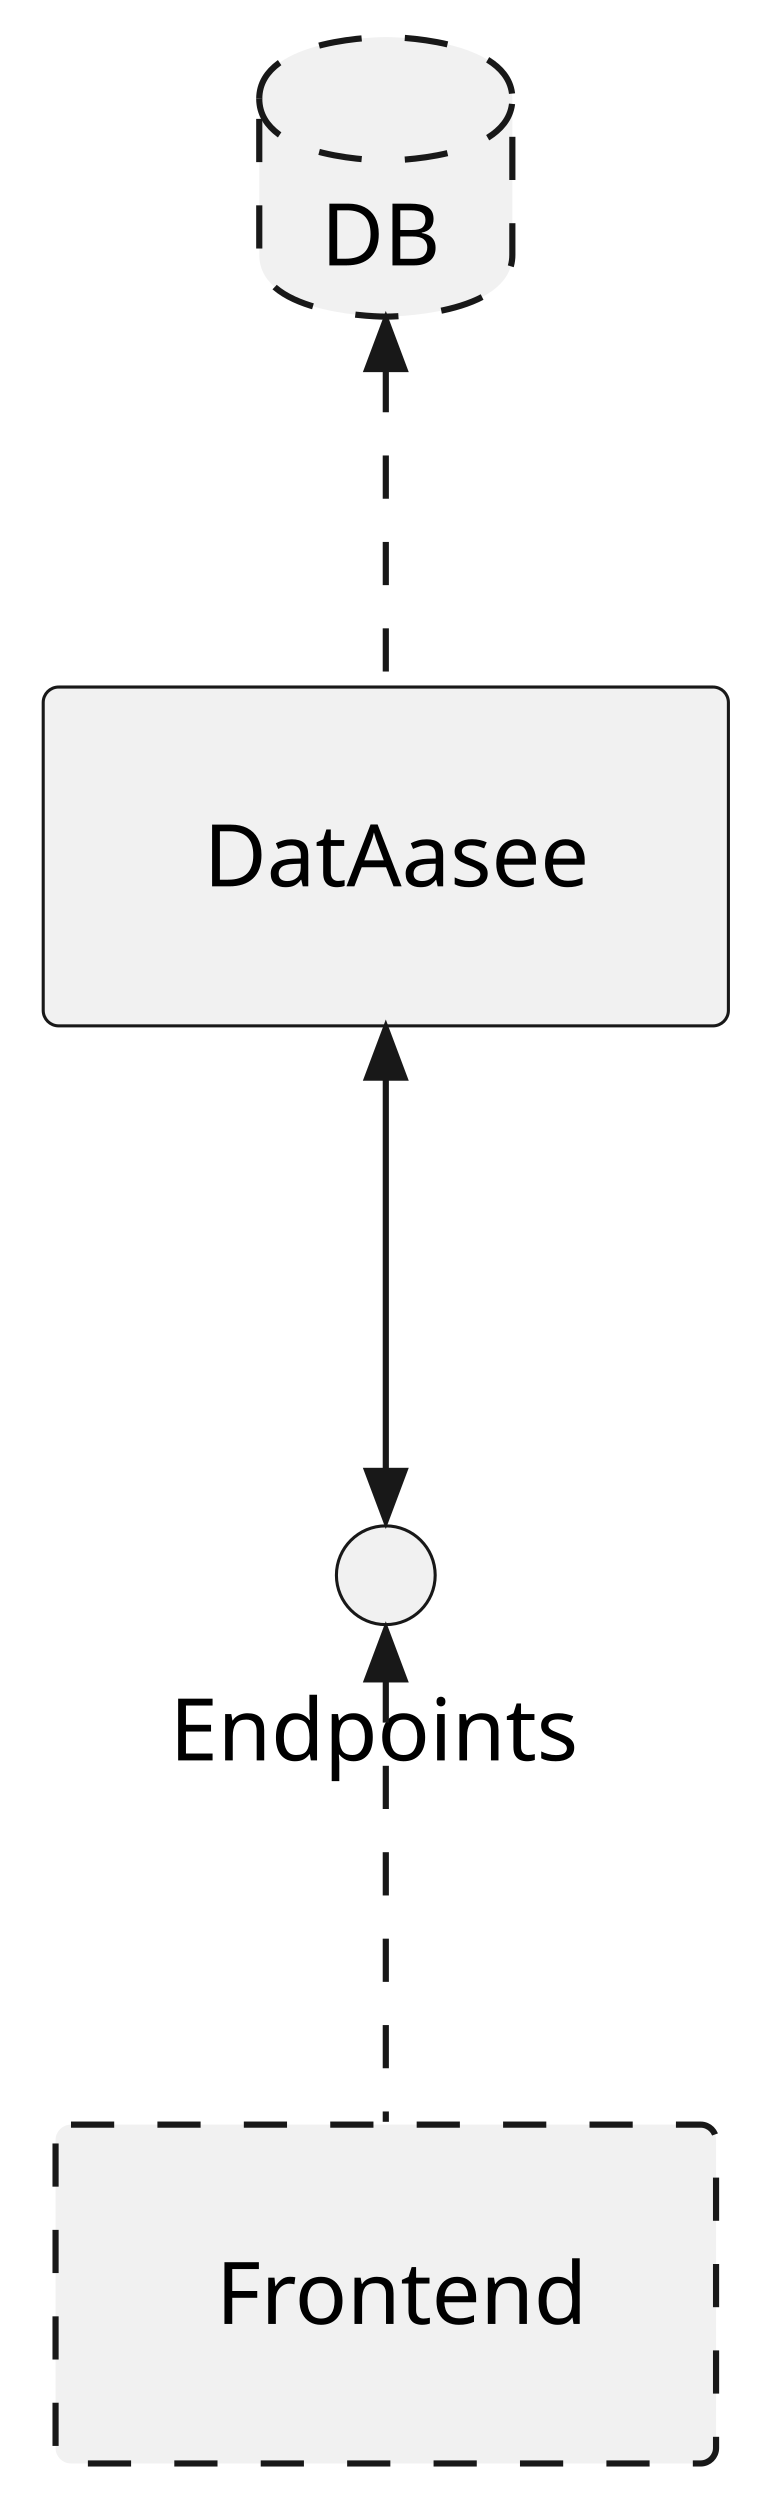
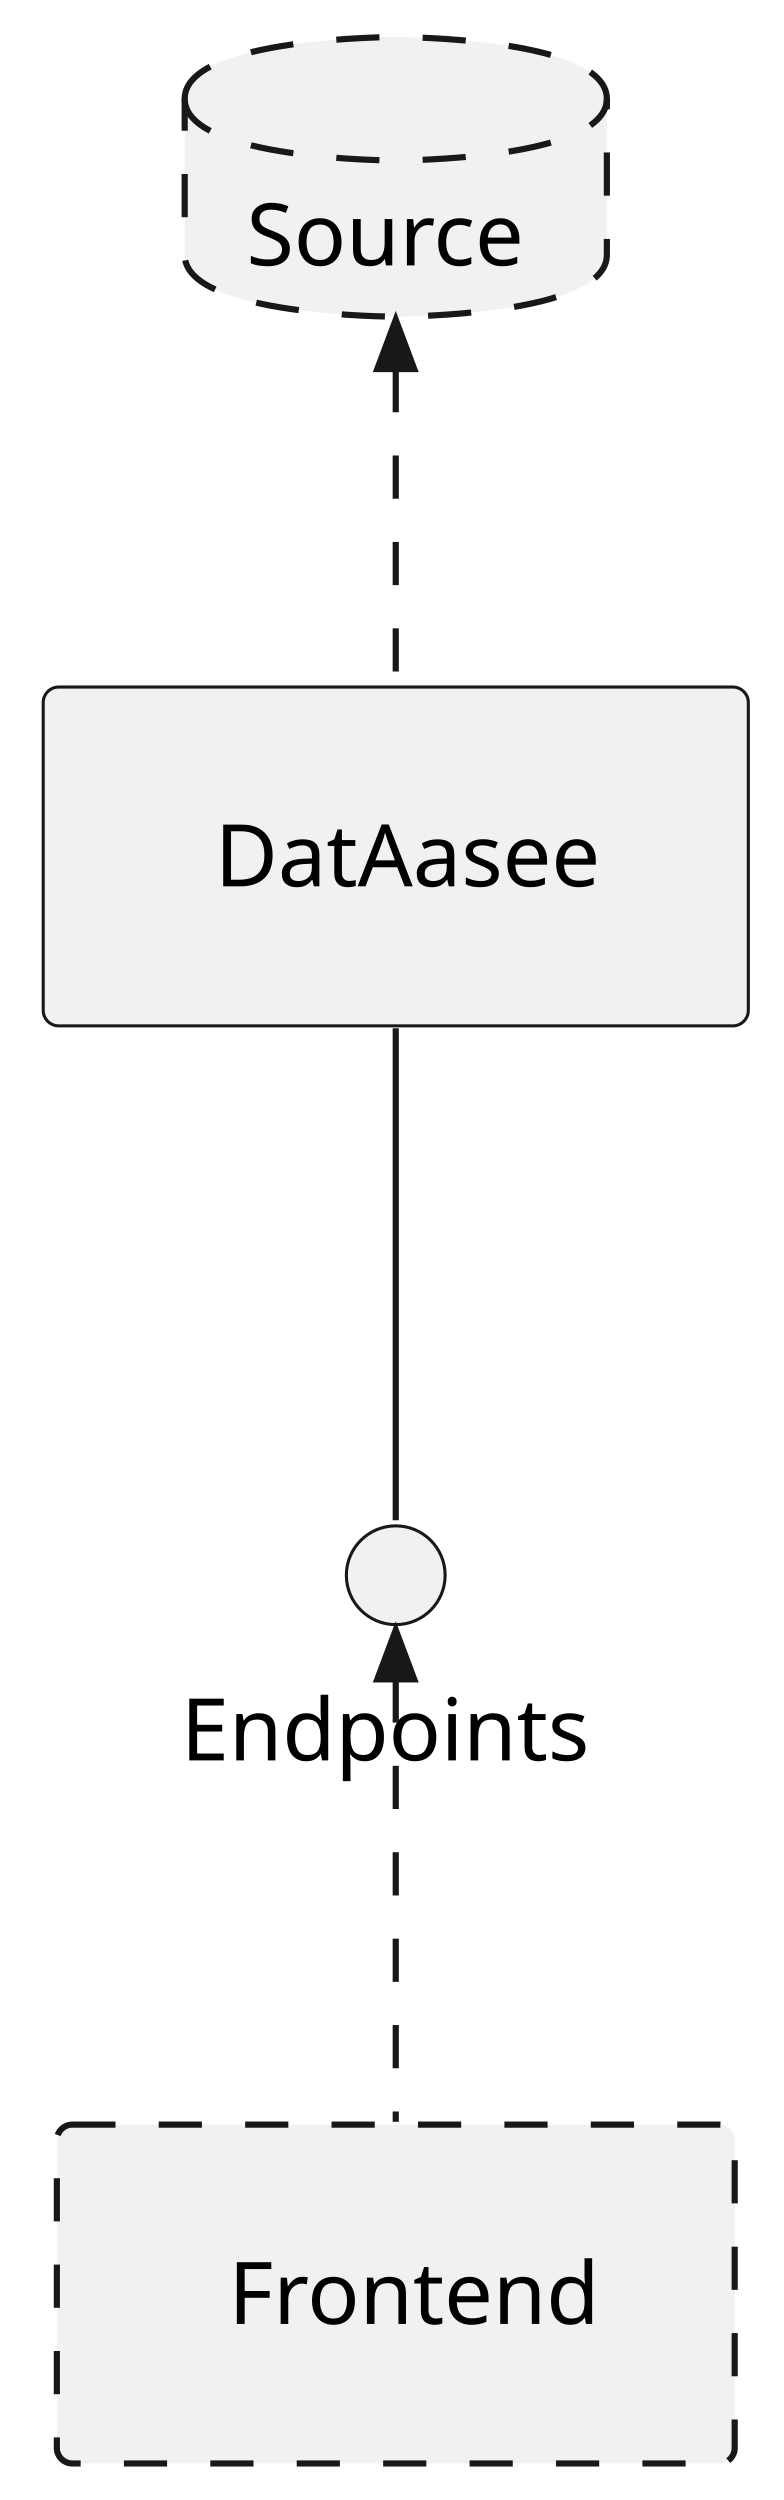
- <svg xmlns="http://www.w3.org/2000/svg" contentStyleType="text/css" height="405px" preserveAspectRatio="none" style="width:124px;height:405px;background:#FFFFFF;" version="1.1" viewBox="0 0 124 405" width="124px" zoomAndPan="magnify">
+ <svg xmlns="http://www.w3.org/2000/svg" contentStyleType="text/css" data-diagram-type="DESCRIPTION" height="405px" preserveAspectRatio="none" style="width:127px;height:405px;background:#FFFFFF;" version="1.1" viewBox="0 0 127 405" width="127px" zoomAndPan="magnify">
  <defs />
  <g>
-     <g id="elem_src">
-       <path d="M42,16 C42,6 62.5,6 62.5,6 C62.5,6 83,6 83,16 L83,41.297 C83,51.297 62.5,51.297 62.5,51.297 C62.5,51.297 42,51.297 42,41.297 L42,16 " fill="#F1F1F1" style="stroke:#181818;stroke-width:1.0;stroke-dasharray:7.0,7.0;" />
-       <path d="M42,16 C42,26 62.5,26 62.5,26 C62.5,26 83,26 83,16 " fill="none" style="stroke:#181818;stroke-width:1.0;stroke-dasharray:7.0,7.0;" />
-       <text fill="#000000" font-family="sans-serif" font-size="14" lengthAdjust="spacing" textLength="21" x="52" y="42.995">DB</text>
+     <g class="entity" data-entity="src" data-source-line="1" data-uid="ent0002" id="entity_src">
+       <path d="M29.92,16 C29.92,6 64.116,6 64.116,6 C64.116,6 98.312,6 98.312,16 L98.312,41.297 C98.312,51.297 64.116,51.297 64.116,51.297 C64.116,51.297 29.92,51.297 29.92,41.297 L29.92,16" fill="#F1F1F1" style="stroke:#181818;stroke-width:1;stroke-dasharray:7.0,7.0;" />
+       <path d="M29.92,16 C29.92,26 64.116,26 64.116,26 C64.116,26 98.312,26 98.312,16" fill="none" style="stroke:#181818;stroke-width:1;stroke-dasharray:7.0,7.0;" />
+       <text fill="#000000" font-family="sans-serif" font-size="14" lengthAdjust="spacing" textLength="48.392" x="39.92" y="42.995">Source</text>
    </g>
-     <g id="elem_dataasee">
-       <rect fill="#F1F1F1" height="54.891" rx="2.5" ry="2.5" style="stroke:#181818;stroke-width:0.5;" width="111" x="7" y="111.3" />
-       <text fill="#000000" font-family="sans-serif" font-size="14" lengthAdjust="spacing" textLength="4" x="17" y="127.295"> </text>
-       <text fill="#000000" font-family="sans-serif" font-size="14" lengthAdjust="spacing" textLength="67" x="33" y="143.592">DatAasee</text>
-       <text fill="#000000" font-family="sans-serif" font-size="14" lengthAdjust="spacing" textLength="4" x="17" y="159.889"> </text>
+     <g class="entity" data-entity="dataasee" data-source-line="4" data-uid="ent0003" id="entity_dataasee">
+       <rect fill="#F1F1F1" height="54.891" rx="2.5" ry="2.5" style="stroke:#181818;stroke-width:0.5;" width="114.227" x="7" y="111.3" />
+       <text fill="#000000" font-family="sans-serif" font-size="14" lengthAdjust="spacing" textLength="4.45" x="17" y="127.295"> </text>
+       <text fill="#000000" font-family="sans-serif" font-size="14" lengthAdjust="spacing" textLength="67.525" x="34.801" y="143.592">DatAasee</text>
+       <text fill="#000000" font-family="sans-serif" font-size="14" lengthAdjust="spacing" textLength="4.45" x="17" y="159.889"> </text>
    </g>
-     <g id="elem_http">
-       <ellipse cx="62.5" cy="255.19" fill="#F1F1F1" rx="8" ry="8" style="stroke:#181818;stroke-width:0.5;" />
-       <text fill="#000000" font-family="sans-serif" font-size="14" lengthAdjust="spacing" textLength="70" x="27.5" y="285.185">Endpoints</text>
+     <g class="entity" data-entity="http" data-source-line="9" data-uid="ent0004" id="entity_http">
+       <ellipse cx="64.11" cy="255.19" fill="#F1F1F1" rx="8" ry="8" style="stroke:#181818;stroke-width:0.5;" />
+       <text fill="#000000" font-family="sans-serif" font-size="14" lengthAdjust="spacing" textLength="69.603" x="29.308" y="285.185">Endpoints</text>
    </g>
-     <g id="elem_fe">
-       <rect fill="#F1F1F1" height="54.891" rx="2.5" ry="2.5" style="stroke:#181818;stroke-width:1.0;stroke-dasharray:7.0,7.0;" width="107" x="9" y="344.19" />
-       <text fill="#000000" font-family="sans-serif" font-size="14" lengthAdjust="spacing" textLength="4" x="19" y="360.185"> </text>
-       <text fill="#000000" font-family="sans-serif" font-size="14" lengthAdjust="spacing" textLength="63" x="35" y="376.482">Frontend</text>
-       <text fill="#000000" font-family="sans-serif" font-size="14" lengthAdjust="spacing" textLength="4" x="19" y="392.779"> </text>
+     <g class="entity" data-entity="fe" data-source-line="12" data-uid="ent0005" id="entity_fe">
+       <rect fill="#F1F1F1" height="54.891" rx="2.5" ry="2.5" style="stroke:#181818;stroke-width:1;stroke-dasharray:7.0,7.0;" width="109.811" x="9.21" y="344.19" />
+       <text fill="#000000" font-family="sans-serif" font-size="14" lengthAdjust="spacing" textLength="4.45" x="19.21" y="360.185"> </text>
+       <text fill="#000000" font-family="sans-serif" font-size="14" lengthAdjust="spacing" textLength="63.109" x="37.011" y="376.482">Frontend</text>
+       <text fill="#000000" font-family="sans-serif" font-size="14" lengthAdjust="spacing" textLength="4.45" x="19.21" y="392.779"> </text>
    </g>
-     <g id="link_src_dataasee">
-       <path d="M62.5,59.79 C62.5,76.96 62.5,92.82 62.5,111.05 " fill="none" id="src-backto-dataasee" style="stroke:#181818;stroke-width:1.0;stroke-dasharray:7.0,7.0;" />
-       <polygon fill="#181818" points="62.5,51.79,59.5,59.79,65.5,59.79,62.5,51.79" style="stroke:#181818;stroke-width:1.0;" />
+     <g class="link" data-entity-1="src" data-entity-2="dataasee" data-source-line="17" data-uid="lnk6" id="link_src_dataasee">
+       <path d="M64.11,59.79 C64.11,76.96 64.11,92.82 64.11,111.05" fill="none" id="src-backto-dataasee" style="stroke:#181818;stroke-width:1;stroke-dasharray:7.0,7.0;" />
+       <polygon fill="#181818" points="64.11,51.79,61.11,59.79,67.11,59.79,64.11,51.79" style="stroke:#181818;stroke-width:1;" />
    </g>
-     <g id="link_dataasee_http">
-       <path d="M62.5,174.58 C62.5,200.47 62.5,222.07 62.5,238.28 " fill="none" id="dataasee-http" style="stroke:#181818;stroke-width:1.0;" />
-       <polygon fill="#181818" points="62.5,166.58,59.5,174.58,65.5,174.58,62.5,166.58" style="stroke:#181818;stroke-width:1.0;" />
-       <polygon fill="#181818" points="62.5,246.28,65.5,238.28,59.5,238.28,62.5,246.28" style="stroke:#181818;stroke-width:1.0;" />
+     <g class="link" data-entity-1="dataasee" data-entity-2="http" data-source-line="18" data-uid="lnk7" id="link_dataasee_http">
+       <path d="M64.11,166.58 C64.11,192.47 64.11,230.07 64.11,246.28" fill="none" id="dataasee-http" style="stroke:#181818;stroke-width:1;" />
    </g>
-     <g id="link_http_fe">
-       <path d="M62.5,272.06 C62.5,288.22 62.5,317.81 62.5,343.73 " fill="none" id="http-backto-fe" style="stroke:#181818;stroke-width:1.0;stroke-dasharray:7.0,7.0;" />
-       <polygon fill="#181818" points="62.5,264.06,59.5,272.06,65.5,272.06,62.5,264.06" style="stroke:#181818;stroke-width:1.0;" />
+     <g class="link" data-entity-1="http" data-entity-2="fe" data-source-line="19" data-uid="lnk8" id="link_http_fe">
+       <path d="M64.11,272.06 C64.11,288.22 64.11,317.81 64.11,343.73" fill="none" id="http-backto-fe" style="stroke:#181818;stroke-width:1;stroke-dasharray:7.0,7.0;" />
+       <polygon fill="#181818" points="64.11,264.06,61.11,272.06,67.11,272.06,64.11,264.06" style="stroke:#181818;stroke-width:1;" />
    </g>
  </g>
</svg>
